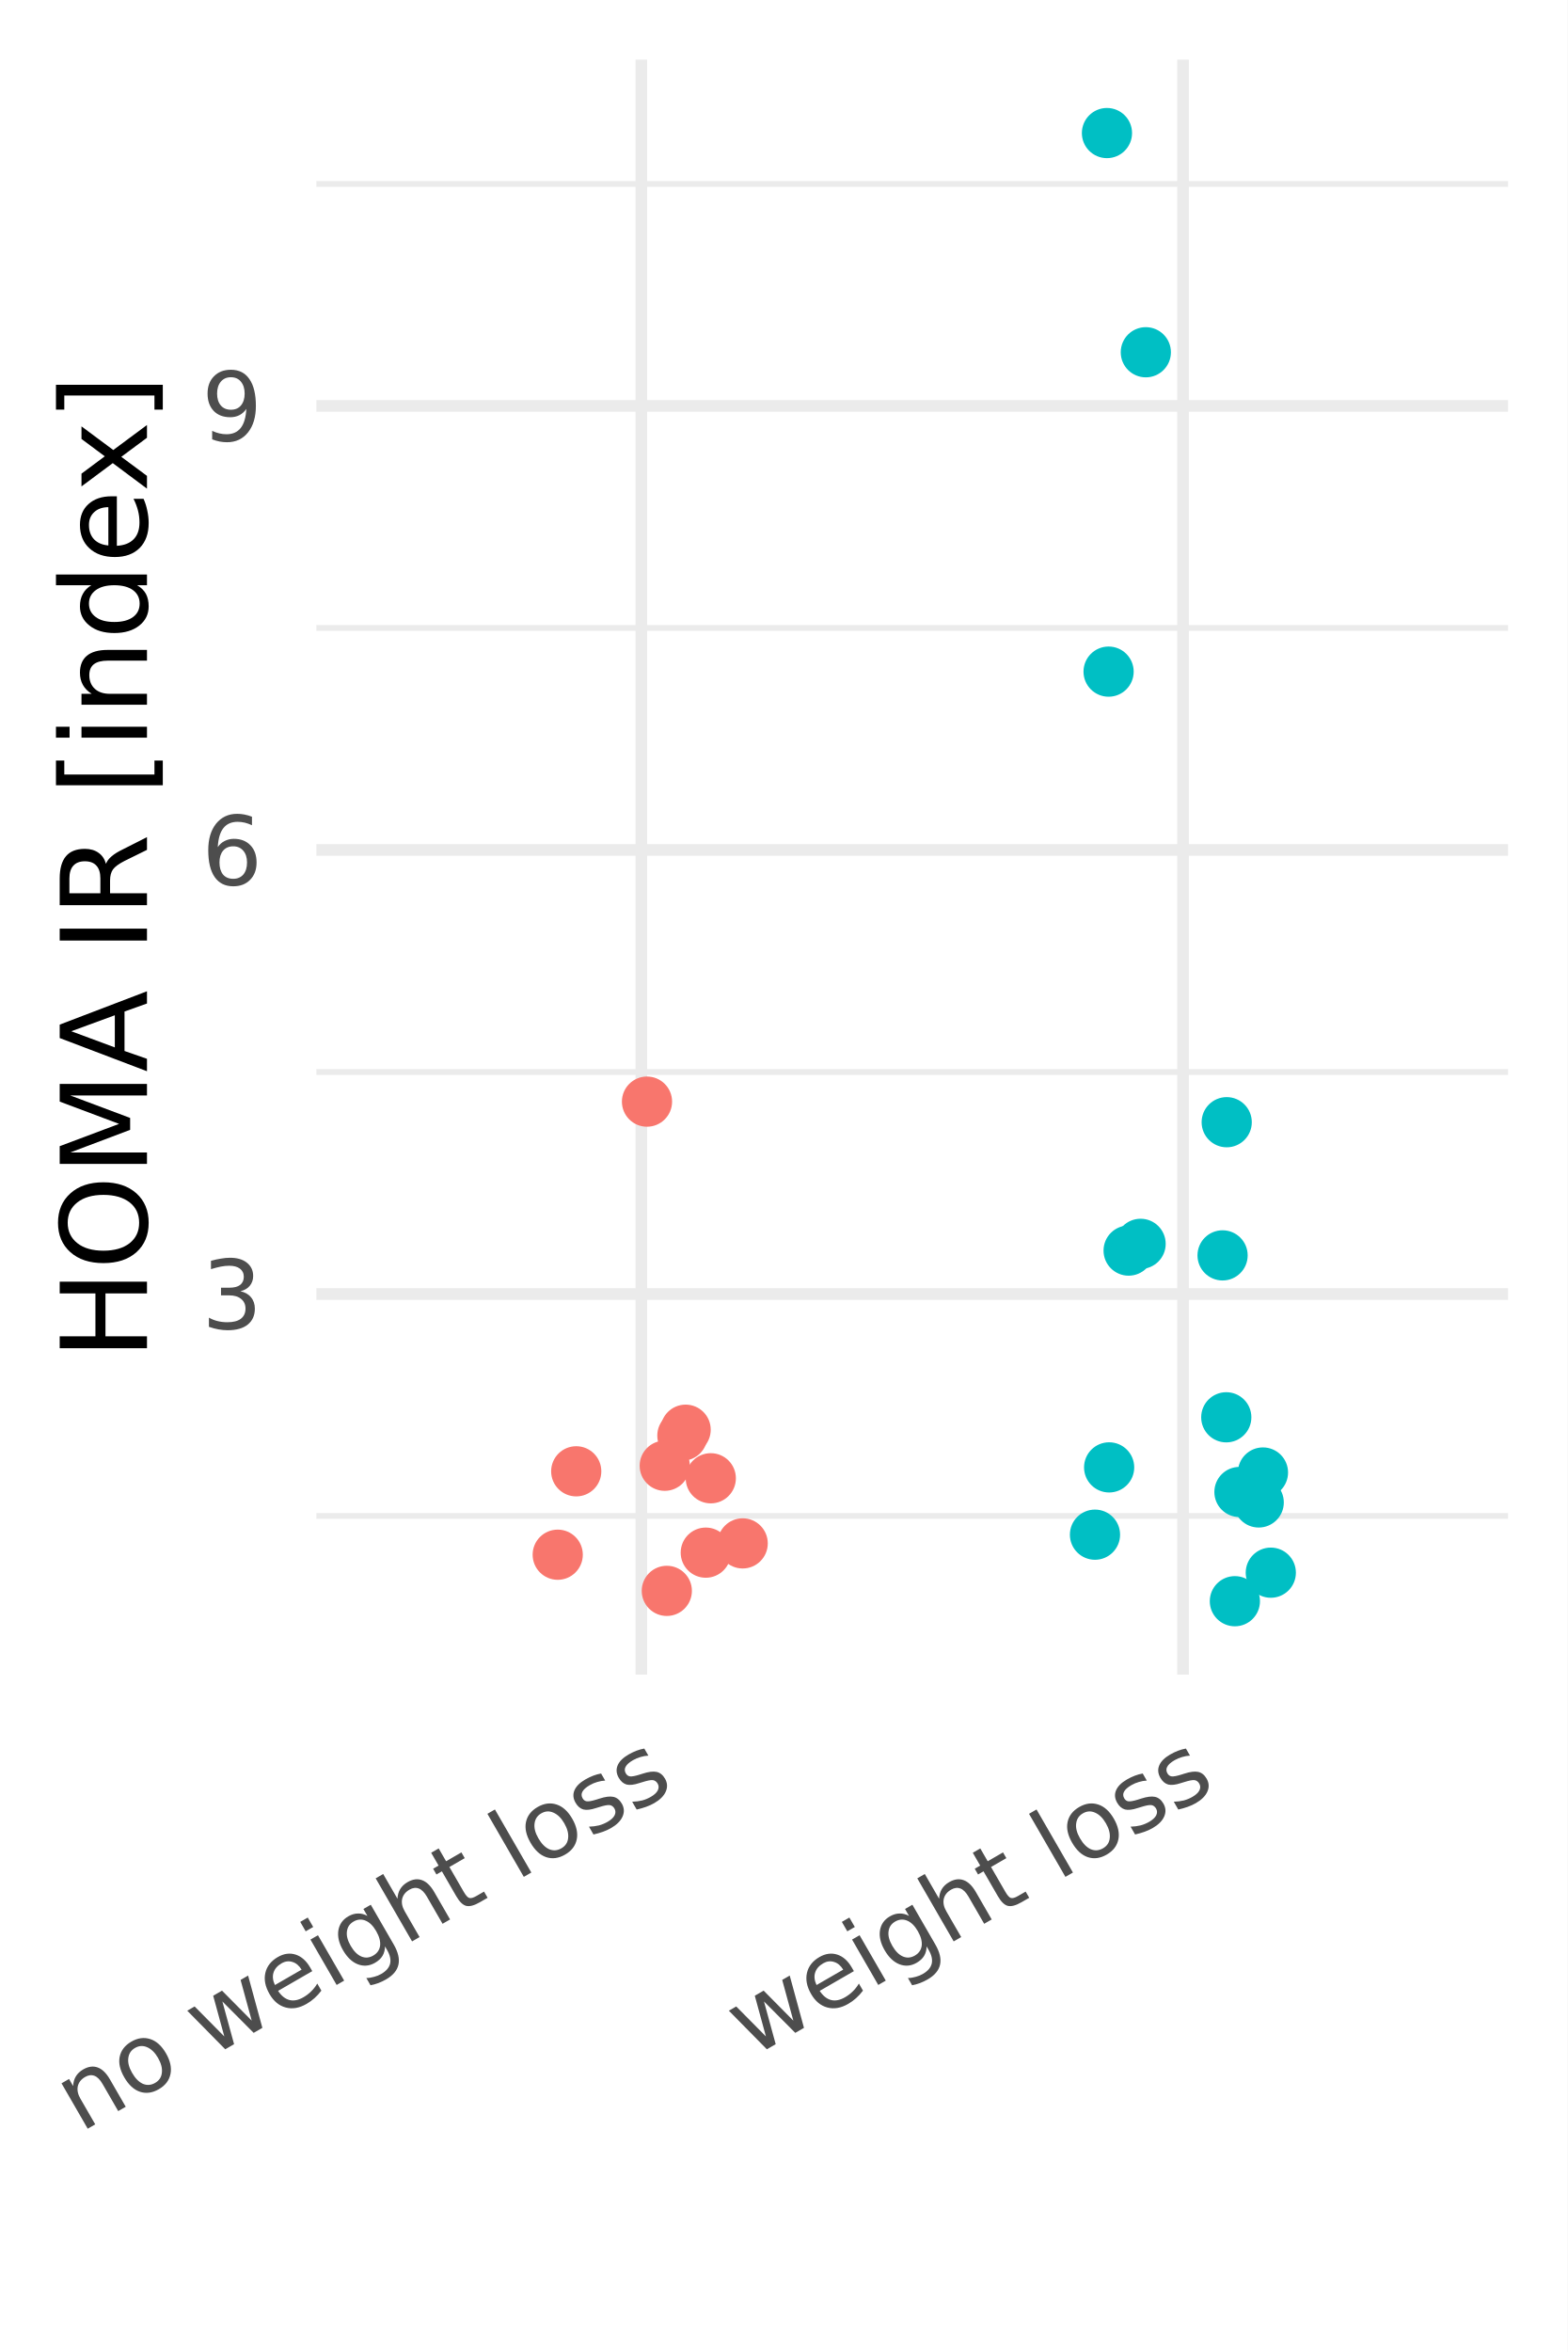
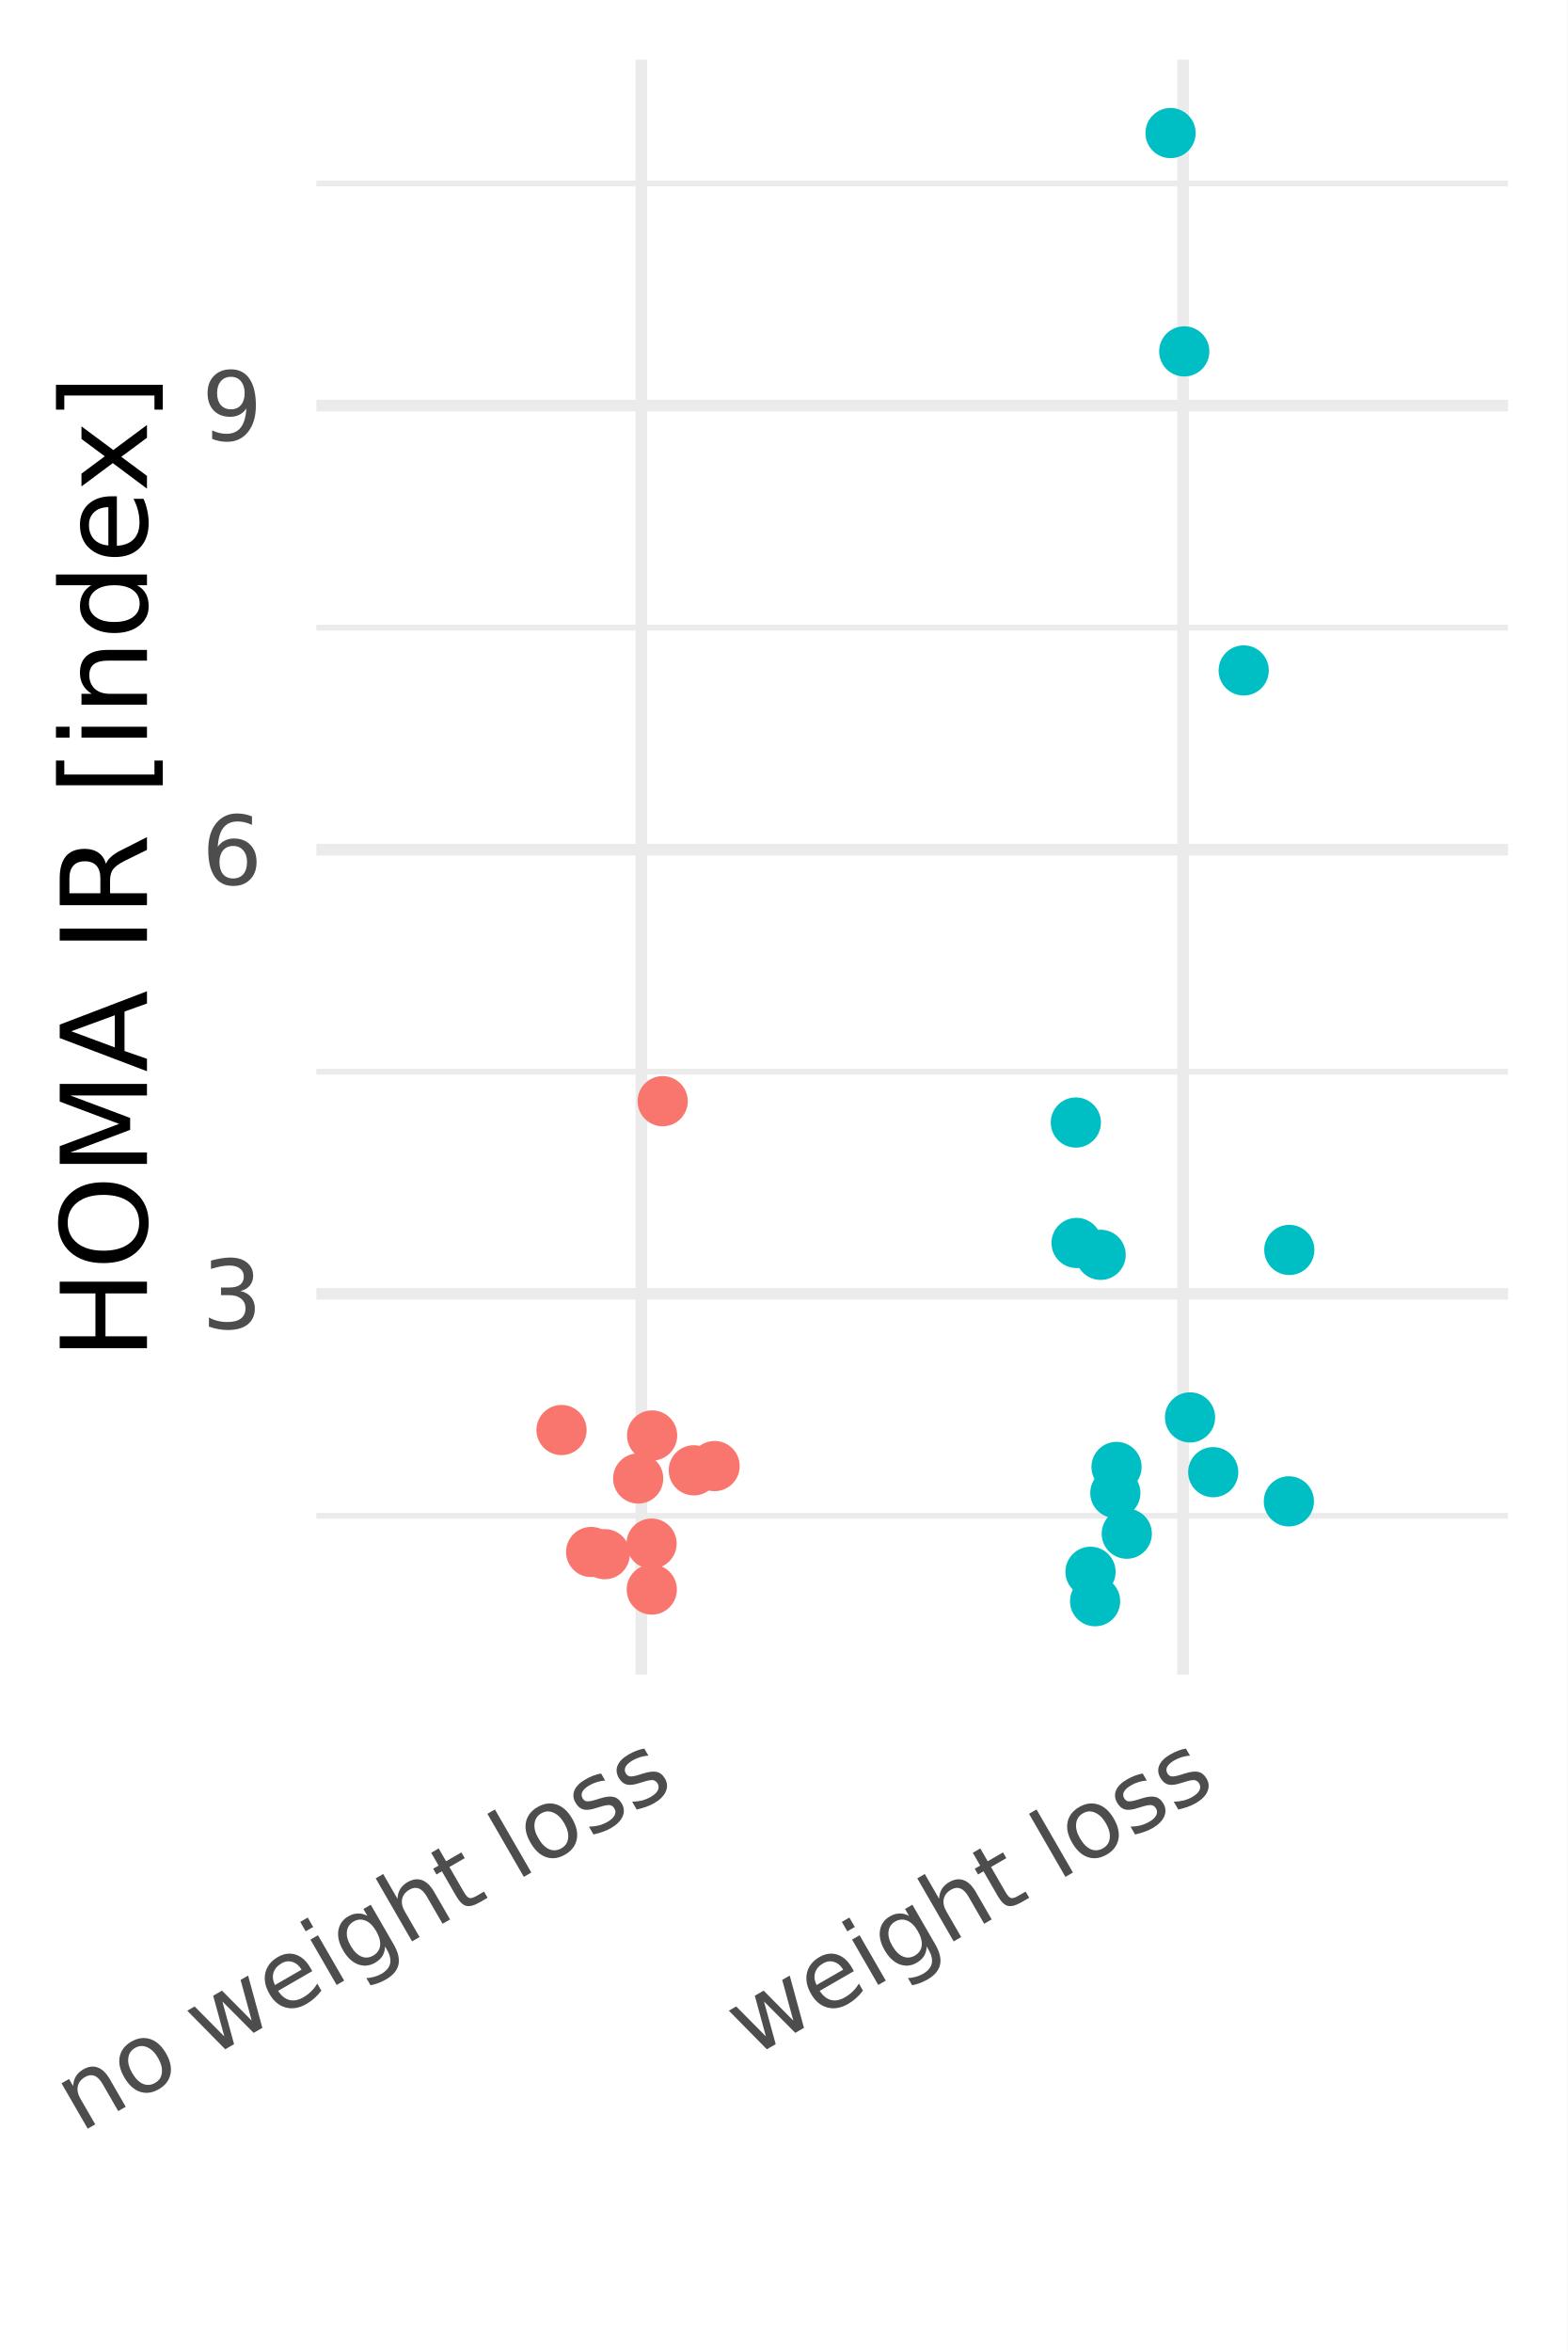
<svg xmlns="http://www.w3.org/2000/svg" class="svglite" width="144.00pt" height="216.00pt" viewBox="0 0 144.00 216.00">
  <defs>
    <style type="text/css">
    .svglite line, .svglite polyline, .svglite polygon, .svglite path, .svglite rect, .svglite circle {
      fill: none;
      stroke: #000000;
      stroke-linecap: round;
      stroke-linejoin: round;
      stroke-miterlimit: 10.00;
    }
  </style>
  </defs>
  <rect width="100%" height="100%" style="stroke: none; fill: #FFFFFF;" />
  <defs>
    <clipPath id="cpMC4wMHwxNDQuMDB8MC4wMHwyMTYuMDA=">
      <rect x="0.00" y="0.00" width="144.00" height="216.00" />
    </clipPath>
  </defs>
  <g clip-path="url(#cpMC4wMHwxNDQuMDB8MC4wMHwyMTYuMDA=)">
</g>
  <defs>
    <clipPath id="cpMjkuMDZ8MTM4LjUyfDUuNDh8MTUzLjc5">
      <rect x="29.06" y="5.48" width="109.47" height="148.31" />
    </clipPath>
  </defs>
  <g clip-path="url(#cpMjkuMDZ8MTM4LjUyfDUuNDh8MTUzLjc5)">
-     <polyline points="29.06,139.22 138.52,139.22 " style="stroke-width: 0.53; stroke: #EBEBEB; stroke-linecap: butt;" />
-     <polyline points="29.06,98.45 138.52,98.45 " style="stroke-width: 0.53; stroke: #EBEBEB; stroke-linecap: butt;" />
-     <polyline points="29.06,57.67 138.52,57.67 " style="stroke-width: 0.53; stroke: #EBEBEB; stroke-linecap: butt;" />
-     <polyline points="29.06,16.89 138.52,16.89 " style="stroke-width: 0.53; stroke: #EBEBEB; stroke-linecap: butt;" />
-     <polyline points="29.06,118.84 138.52,118.84 " style="stroke-width: 1.07; stroke: #EBEBEB; stroke-linecap: butt;" />
-     <polyline points="29.06,78.06 138.52,78.06 " style="stroke-width: 1.07; stroke: #EBEBEB; stroke-linecap: butt;" />
-     <polyline points="29.06,37.28 138.52,37.28 " style="stroke-width: 1.07; stroke: #EBEBEB; stroke-linecap: butt;" />
+     <polyline points="29.06,139.21 138.52,139.21 " style="stroke-width: 0.53; stroke: #EBEBEB; stroke-linecap: butt;" />
+     <polyline points="29.06,98.42 138.52,98.42 " style="stroke-width: 0.53; stroke: #EBEBEB; stroke-linecap: butt;" />
+     <polyline points="29.06,57.64 138.52,57.64 " style="stroke-width: 0.53; stroke: #EBEBEB; stroke-linecap: butt;" />
+     <polyline points="29.06,16.85 138.52,16.85 " style="stroke-width: 0.53; stroke: #EBEBEB; stroke-linecap: butt;" />
+     <polyline points="29.06,118.82 138.52,118.82 " style="stroke-width: 1.07; stroke: #EBEBEB; stroke-linecap: butt;" />
+     <polyline points="29.06,78.03 138.52,78.03 " style="stroke-width: 1.07; stroke: #EBEBEB; stroke-linecap: butt;" />
+     <polyline points="29.06,37.25 138.52,37.25 " style="stroke-width: 1.07; stroke: #EBEBEB; stroke-linecap: butt;" />
    <polyline points="58.91,153.79 58.91,5.48 " style="stroke-width: 1.07; stroke: #EBEBEB; stroke-linecap: butt;" />
    <polyline points="108.67,153.79 108.67,5.48 " style="stroke-width: 1.07; stroke: #EBEBEB; stroke-linecap: butt;" />
-     <circle cx="101.83" cy="61.68" r="1.95" style="stroke-width: 0.71; stroke: #00BFC4; fill: #00BFC4;" />
-     <circle cx="101.88" cy="134.76" r="1.95" style="stroke-width: 0.71; stroke: #00BFC4; fill: #00BFC4;" />
-     <circle cx="100.58" cy="140.94" r="1.95" style="stroke-width: 0.71; stroke: #00BFC4; fill: #00BFC4;" />
-     <circle cx="116.73" cy="144.43" r="1.95" style="stroke-width: 0.71; stroke: #00BFC4; fill: #00BFC4;" />
-     <circle cx="113.43" cy="147.05" r="1.95" style="stroke-width: 0.71; stroke: #00BFC4; fill: #00BFC4;" />
-     <circle cx="103.67" cy="114.85" r="1.95" style="stroke-width: 0.71; stroke: #00BFC4; fill: #00BFC4;" />
-     <circle cx="112.68" cy="103.06" r="1.95" style="stroke-width: 0.71; stroke: #00BFC4; fill: #00BFC4;" />
-     <circle cx="112.30" cy="115.29" r="1.95" style="stroke-width: 0.71; stroke: #00BFC4; fill: #00BFC4;" />
-     <circle cx="115.62" cy="137.98" r="1.95" style="stroke-width: 0.71; stroke: #00BFC4; fill: #00BFC4;" />
-     <circle cx="105.25" cy="32.35" r="1.95" style="stroke-width: 0.71; stroke: #00BFC4; fill: #00BFC4;" />
-     <circle cx="116.01" cy="135.23" r="1.95" style="stroke-width: 0.71; stroke: #00BFC4; fill: #00BFC4;" />
-     <circle cx="112.64" cy="130.16" r="1.95" style="stroke-width: 0.71; stroke: #00BFC4; fill: #00BFC4;" />
-     <circle cx="101.68" cy="12.22" r="1.95" style="stroke-width: 0.71; stroke: #00BFC4; fill: #00BFC4;" />
-     <circle cx="113.85" cy="137.02" r="1.95" style="stroke-width: 0.71; stroke: #00BFC4; fill: #00BFC4;" />
-     <circle cx="104.77" cy="114.23" r="1.95" style="stroke-width: 0.71; stroke: #00BFC4; fill: #00BFC4;" />
-     <circle cx="52.93" cy="135.12" r="1.95" style="stroke-width: 0.71; stroke: #F8766D; fill: #F8766D;" />
-     <circle cx="64.83" cy="142.59" r="1.95" style="stroke-width: 0.71; stroke: #F8766D; fill: #F8766D;" />
-     <circle cx="51.23" cy="142.78" r="1.95" style="stroke-width: 0.71; stroke: #F8766D; fill: #F8766D;" />
-     <circle cx="62.98" cy="131.30" r="1.95" style="stroke-width: 0.71; stroke: #F8766D; fill: #F8766D;" />
-     <circle cx="68.22" cy="141.74" r="1.95" style="stroke-width: 0.71; stroke: #F8766D; fill: #F8766D;" />
-     <circle cx="59.43" cy="101.17" r="1.95" style="stroke-width: 0.71; stroke: #F8766D; fill: #F8766D;" />
-     <circle cx="65.29" cy="135.76" r="1.95" style="stroke-width: 0.71; stroke: #F8766D; fill: #F8766D;" />
-     <circle cx="62.68" cy="131.84" r="1.95" style="stroke-width: 0.71; stroke: #F8766D; fill: #F8766D;" />
-     <circle cx="61.25" cy="146.10" r="1.95" style="stroke-width: 0.71; stroke: #F8766D; fill: #F8766D;" />
-     <circle cx="61.06" cy="134.61" r="1.95" style="stroke-width: 0.71; stroke: #F8766D; fill: #F8766D;" />
+     <circle cx="114.24" cy="61.57" r="1.95" style="stroke-width: 0.71; stroke: #00BFC4; fill: #00BFC4;" />
+     <circle cx="102.56" cy="134.72" r="1.95" style="stroke-width: 0.71; stroke: #00BFC4; fill: #00BFC4;" />
+     <circle cx="103.50" cy="140.85" r="1.95" style="stroke-width: 0.71; stroke: #00BFC4; fill: #00BFC4;" />
+     <circle cx="100.17" cy="144.35" r="1.95" style="stroke-width: 0.71; stroke: #00BFC4; fill: #00BFC4;" />
+     <circle cx="100.59" cy="147.05" r="1.95" style="stroke-width: 0.71; stroke: #00BFC4; fill: #00BFC4;" />
+     <circle cx="118.43" cy="114.79" r="1.95" style="stroke-width: 0.71; stroke: #00BFC4; fill: #00BFC4;" />
+     <circle cx="98.82" cy="103.09" r="1.95" style="stroke-width: 0.71; stroke: #00BFC4; fill: #00BFC4;" />
+     <circle cx="101.10" cy="115.24" r="1.95" style="stroke-width: 0.71; stroke: #00BFC4; fill: #00BFC4;" />
+     <circle cx="118.39" cy="137.88" r="1.95" style="stroke-width: 0.71; stroke: #00BFC4; fill: #00BFC4;" />
+     <circle cx="108.78" cy="32.27" r="1.95" style="stroke-width: 0.71; stroke: #00BFC4; fill: #00BFC4;" />
+     <circle cx="111.44" cy="135.20" r="1.95" style="stroke-width: 0.71; stroke: #00BFC4; fill: #00BFC4;" />
+     <circle cx="109.31" cy="130.17" r="1.95" style="stroke-width: 0.71; stroke: #00BFC4; fill: #00BFC4;" />
+     <circle cx="107.52" cy="12.22" r="1.95" style="stroke-width: 0.71; stroke: #00BFC4; fill: #00BFC4;" />
+     <circle cx="102.45" cy="137.11" r="1.95" style="stroke-width: 0.71; stroke: #00BFC4; fill: #00BFC4;" />
+     <circle cx="98.89" cy="114.15" r="1.95" style="stroke-width: 0.71; stroke: #00BFC4; fill: #00BFC4;" />
+     <circle cx="63.73" cy="135.03" r="1.95" style="stroke-width: 0.71; stroke: #F8766D; fill: #F8766D;" />
+     <circle cx="54.30" cy="142.53" r="1.95" style="stroke-width: 0.71; stroke: #F8766D; fill: #F8766D;" />
+     <circle cx="55.55" cy="142.73" r="1.95" style="stroke-width: 0.71; stroke: #F8766D; fill: #F8766D;" />
+     <circle cx="51.58" cy="131.33" r="1.95" style="stroke-width: 0.71; stroke: #F8766D; fill: #F8766D;" />
+     <circle cx="59.85" cy="141.76" r="1.95" style="stroke-width: 0.71; stroke: #F8766D; fill: #F8766D;" />
+     <circle cx="60.87" cy="101.13" r="1.95" style="stroke-width: 0.71; stroke: #F8766D; fill: #F8766D;" />
+     <circle cx="58.62" cy="135.78" r="1.95" style="stroke-width: 0.71; stroke: #F8766D; fill: #F8766D;" />
+     <circle cx="59.90" cy="131.83" r="1.95" style="stroke-width: 0.71; stroke: #F8766D; fill: #F8766D;" />
+     <circle cx="59.87" cy="145.98" r="1.95" style="stroke-width: 0.71; stroke: #F8766D; fill: #F8766D;" />
+     <circle cx="65.64" cy="134.64" r="1.95" style="stroke-width: 0.71; stroke: #F8766D; fill: #F8766D;" />
  </g>
  <g clip-path="url(#cpMC4wMHwxNDQuMDB8MC4wMHwyMTYuMDA=)">
-     <text x="24.12" y="122.04" text-anchor="end" style="font-size: 8.80px; fill: #4D4D4D; font-family: DejaVu Sans;" textLength="5.59px" lengthAdjust="spacingAndGlyphs">3</text>
-     <text x="24.12" y="81.27" text-anchor="end" style="font-size: 8.80px; fill: #4D4D4D; font-family: DejaVu Sans;" textLength="5.59px" lengthAdjust="spacingAndGlyphs">6</text>
-     <text x="24.12" y="40.49" text-anchor="end" style="font-size: 8.80px; fill: #4D4D4D; font-family: DejaVu Sans;" textLength="5.59px" lengthAdjust="spacingAndGlyphs">9</text>
+     <text x="24.12" y="122.02" text-anchor="end" style="font-size: 8.80px; fill: #4D4D4D; font-family: DejaVu Sans;" textLength="5.59px" lengthAdjust="spacingAndGlyphs">3</text>
+     <text x="24.12" y="81.24" text-anchor="end" style="font-size: 8.80px; fill: #4D4D4D; font-family: DejaVu Sans;" textLength="5.59px" lengthAdjust="spacingAndGlyphs">6</text>
+     <text x="24.12" y="40.45" text-anchor="end" style="font-size: 8.80px; fill: #4D4D4D; font-family: DejaVu Sans;" textLength="5.59px" lengthAdjust="spacingAndGlyphs">9</text>
    <text transform="translate(62.12,164.28) rotate(-30)" text-anchor="end" style="font-size: 8.80px; fill: #4D4D4D; font-family: DejaVu Sans;" textLength="63.22px" lengthAdjust="spacingAndGlyphs">no weight loss</text>
    <text transform="translate(111.87,164.28) rotate(-30)" text-anchor="end" style="font-size: 8.80px; fill: #4D4D4D; font-family: DejaVu Sans;" textLength="49.46px" lengthAdjust="spacingAndGlyphs">weight loss</text>
    <text transform="translate(13.50,79.64) rotate(-90)" text-anchor="middle" style="font-size: 11.00px; font-family: DejaVu Sans;" textLength="90.52px" lengthAdjust="spacingAndGlyphs">HOMA IR [index]</text>
  </g>
</svg>
